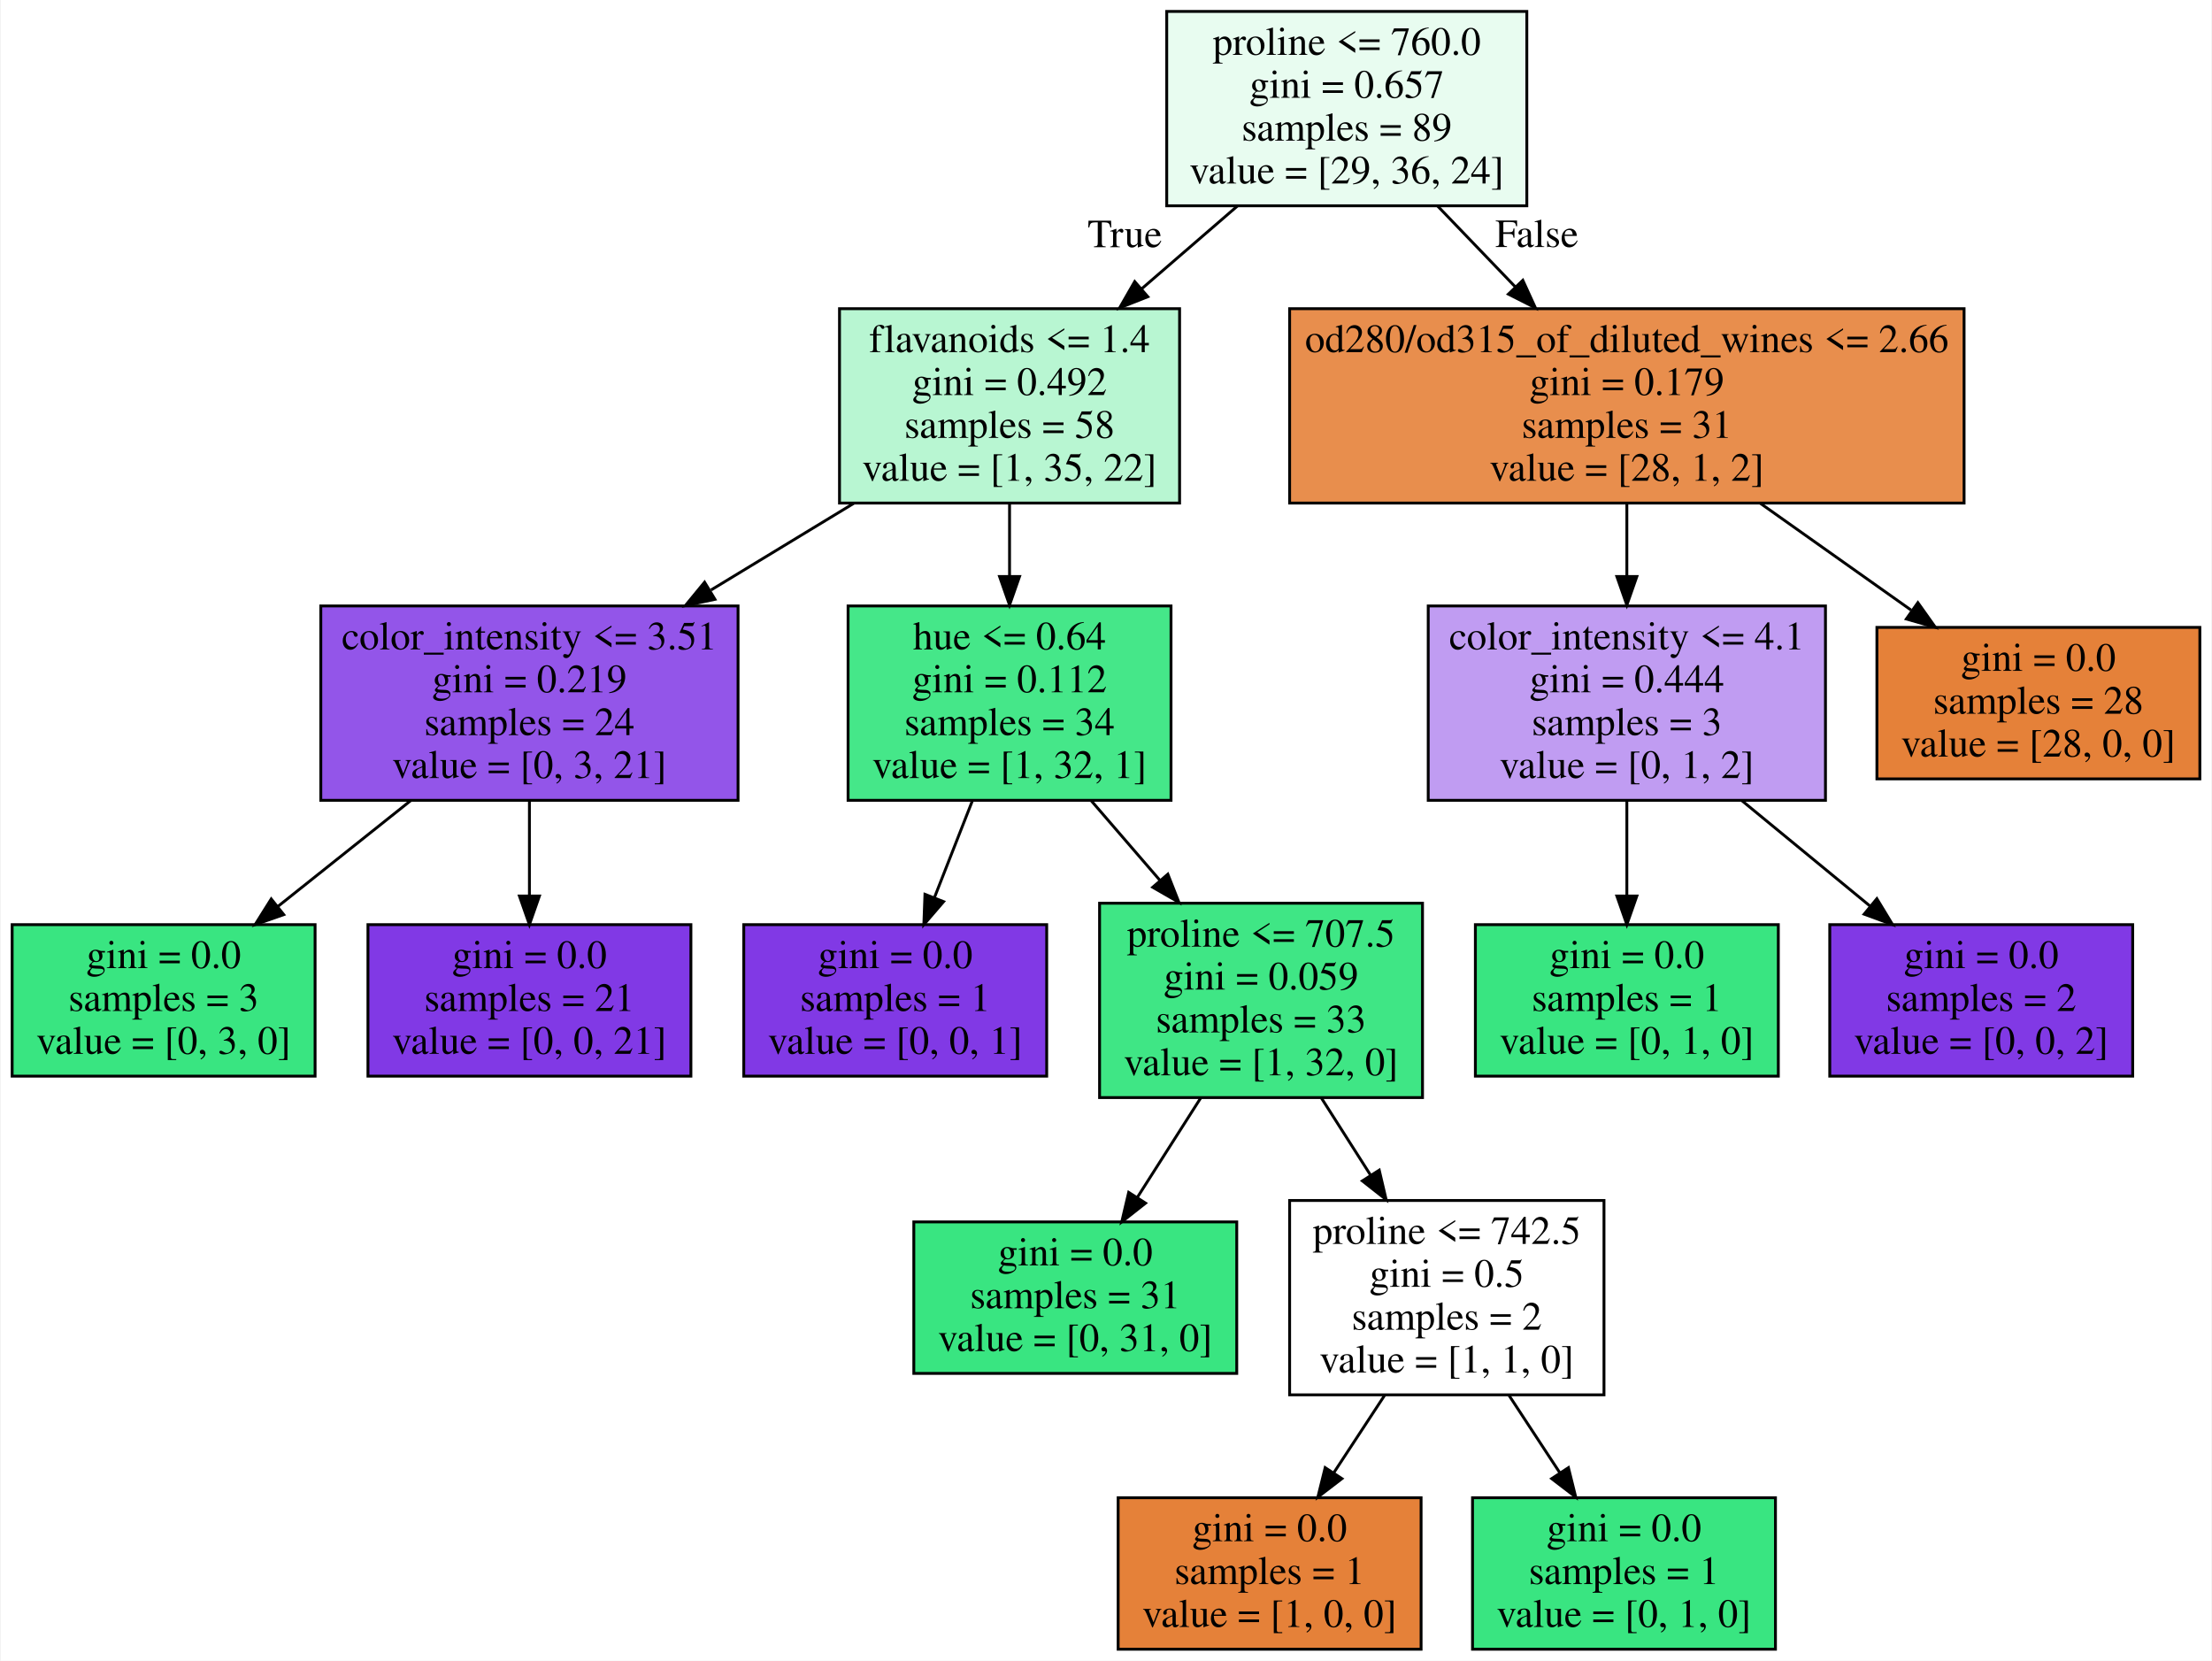
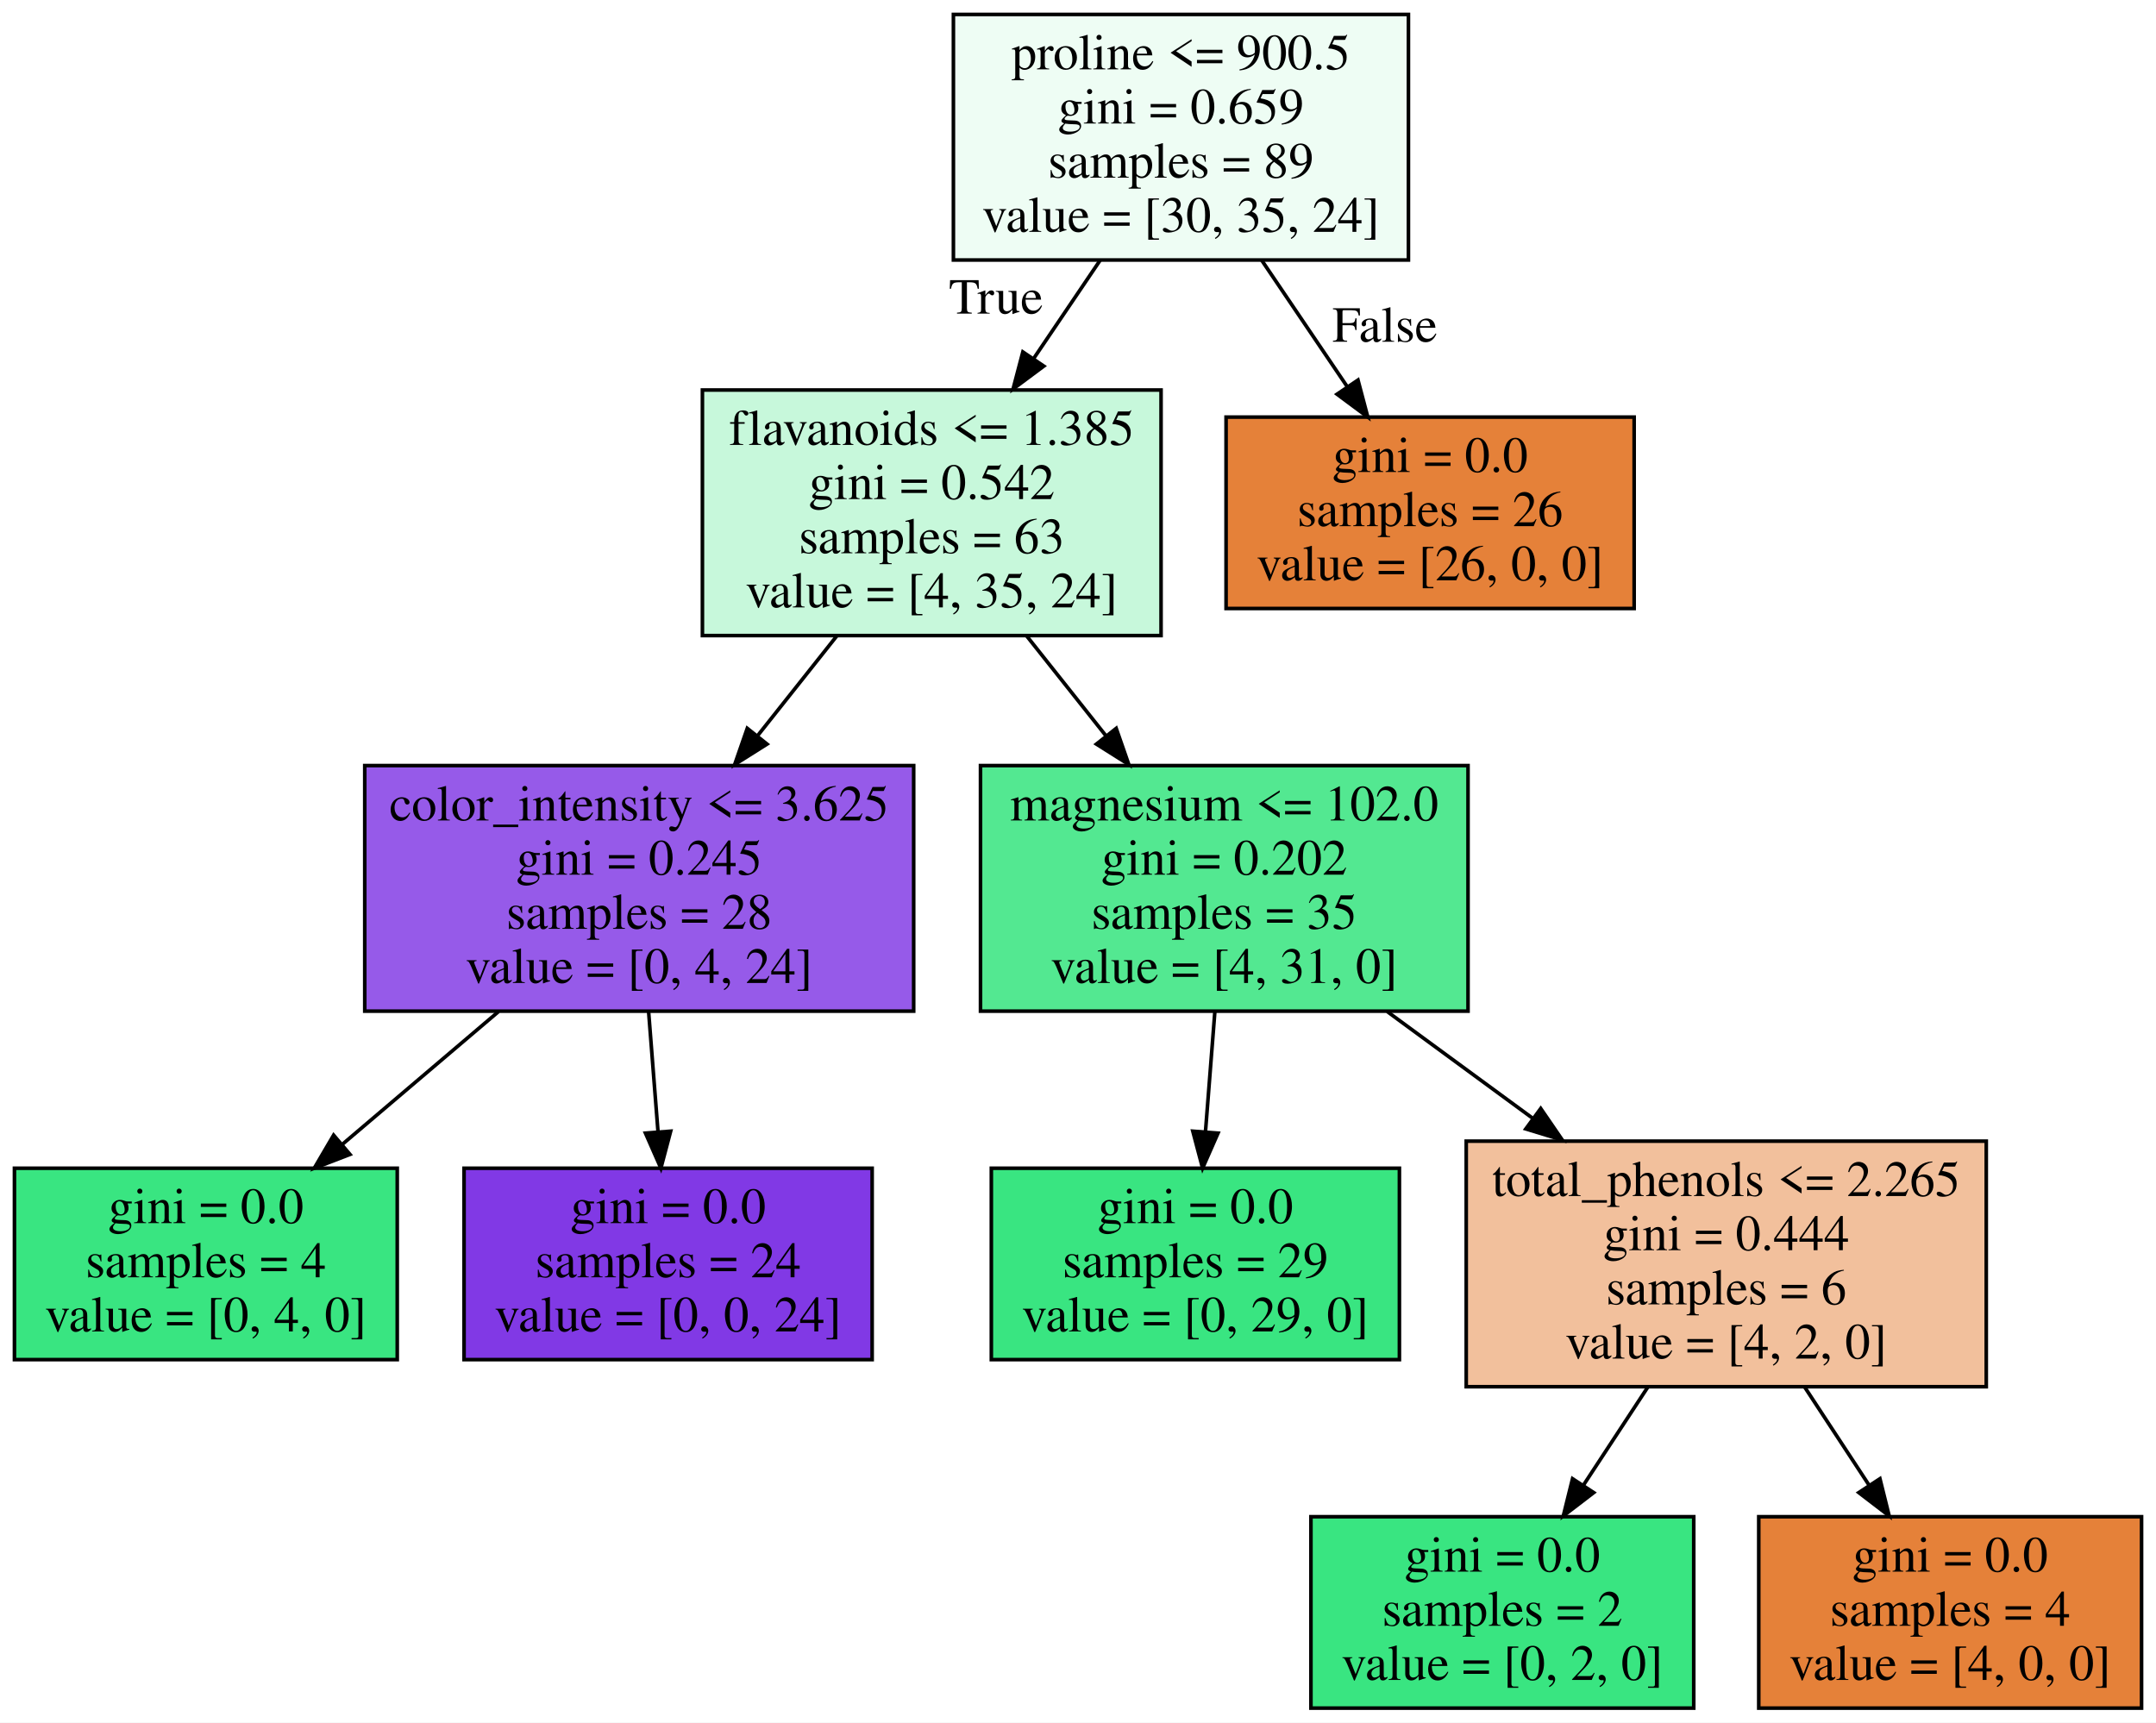
- <svg xmlns="http://www.w3.org/2000/svg" width="774pt" height="581pt" viewBox="0.00 0.00 773.50 581.00">
-   <g id="graph0" class="graph" transform="scale(1 1) rotate(0) translate(4 577)">
-     <polygon fill="white" stroke="transparent" points="-4,4 -4,-577 769.5,-577 769.5,4 -4,4" />
+ <svg xmlns="http://www.w3.org/2000/svg" width="597pt" height="477pt" viewBox="0.00 0.00 597.00 477.00">
+   <g id="graph0" class="graph" transform="scale(1 1) rotate(0) translate(4 473)">
+     <polygon fill="white" stroke="transparent" points="-4,4 -4,-473 593,-473 593,4 -4,4" />
    <g id="node1" class="node">
-       <polygon fill="#e8fcf0" stroke="black" points="530,-573 404,-573 404,-505 530,-505 530,-573" />
-       <text text-anchor="middle" x="467" y="-557.8" font-family="Times,serif" font-size="14.00">proline &lt;= 760.0</text>
-       <text text-anchor="middle" x="467" y="-542.8" font-family="Times,serif" font-size="14.00">gini = 0.657</text>
-       <text text-anchor="middle" x="467" y="-527.8" font-family="Times,serif" font-size="14.00">samples = 89</text>
-       <text text-anchor="middle" x="467" y="-512.8" font-family="Times,serif" font-size="14.00">value = [29, 36, 24]</text>
+       <polygon fill="#eefdf4" stroke="black" points="386,-469 260,-469 260,-401 386,-401 386,-469" />
+       <text text-anchor="middle" x="323" y="-453.8" font-family="Times,serif" font-size="14.00">proline &lt;= 900.5</text>
+       <text text-anchor="middle" x="323" y="-438.8" font-family="Times,serif" font-size="14.00">gini = 0.659</text>
+       <text text-anchor="middle" x="323" y="-423.8" font-family="Times,serif" font-size="14.00">samples = 89</text>
+       <text text-anchor="middle" x="323" y="-408.8" font-family="Times,serif" font-size="14.00">value = [30, 35, 24]</text>
    </g>
    <g id="node2" class="node">
-       <polygon fill="#b8f6d2" stroke="black" points="408.5,-469 289.5,-469 289.5,-401 408.5,-401 408.5,-469" />
-       <text text-anchor="middle" x="349" y="-453.8" font-family="Times,serif" font-size="14.00">flavanoids &lt;= 1.4</text>
-       <text text-anchor="middle" x="349" y="-438.8" font-family="Times,serif" font-size="14.00">gini = 0.492</text>
-       <text text-anchor="middle" x="349" y="-423.8" font-family="Times,serif" font-size="14.00">samples = 58</text>
-       <text text-anchor="middle" x="349" y="-408.8" font-family="Times,serif" font-size="14.00">value = [1, 35, 22]</text>
+       <polygon fill="#c7f8db" stroke="black" points="317.5,-365 190.5,-365 190.5,-297 317.5,-297 317.5,-365" />
+       <text text-anchor="middle" x="254" y="-349.8" font-family="Times,serif" font-size="14.00">flavanoids &lt;= 1.385</text>
+       <text text-anchor="middle" x="254" y="-334.8" font-family="Times,serif" font-size="14.00">gini = 0.542</text>
+       <text text-anchor="middle" x="254" y="-319.8" font-family="Times,serif" font-size="14.00">samples = 63</text>
+       <text text-anchor="middle" x="254" y="-304.8" font-family="Times,serif" font-size="14.00">value = [4, 35, 24]</text>
    </g>
    <g id="edge1" class="edge">
-       <path fill="none" stroke="black" d="M428.69,-504.88C417.97,-495.62 406.21,-485.45 395.1,-475.85" />
-       <polygon fill="black" stroke="black" points="397.38,-473.19 387.52,-469.3 392.8,-478.49 397.38,-473.19" />
-       <text text-anchor="middle" x="389.34" y="-490.53" font-family="Times,serif" font-size="14.00">True</text>
+       <path fill="none" stroke="black" d="M300.6,-400.88C294.75,-392.24 288.38,-382.82 282.27,-373.79" />
+       <polygon fill="black" stroke="black" points="285.03,-371.62 276.53,-365.3 279.23,-375.54 285.03,-371.62" />
+       <text text-anchor="middle" x="271.79" y="-386.15" font-family="Times,serif" font-size="14.00">True</text>
    </g>
-     <g id="node13" class="node">
-       <polygon fill="#e88e4d" stroke="black" points="683,-469 447,-469 447,-401 683,-401 683,-469" />
-       <text text-anchor="middle" x="565" y="-453.8" font-family="Times,serif" font-size="14.00">od280/od315_of_diluted_wines &lt;= 2.66</text>
-       <text text-anchor="middle" x="565" y="-438.8" font-family="Times,serif" font-size="14.00">gini = 0.179</text>
-       <text text-anchor="middle" x="565" y="-423.8" font-family="Times,serif" font-size="14.00">samples = 31</text>
-       <text text-anchor="middle" x="565" y="-408.8" font-family="Times,serif" font-size="14.00">value = [28, 1, 2]</text>
+     <g id="node11" class="node">
+       <polygon fill="#e58139" stroke="black" points="448.5,-357.5 335.5,-357.5 335.5,-304.5 448.5,-304.5 448.5,-357.5" />
+       <text text-anchor="middle" x="392" y="-342.3" font-family="Times,serif" font-size="14.00">gini = 0.0</text>
+       <text text-anchor="middle" x="392" y="-327.3" font-family="Times,serif" font-size="14.00">samples = 26</text>
+       <text text-anchor="middle" x="392" y="-312.3" font-family="Times,serif" font-size="14.00">value = [26, 0, 0]</text>
    </g>
-     <g id="edge12" class="edge">
-       <path fill="none" stroke="black" d="M498.82,-504.88C507.46,-495.89 516.92,-486.04 525.92,-476.68" />
-       <polygon fill="black" stroke="black" points="528.6,-478.94 533.01,-469.3 523.55,-474.09 528.6,-478.94" />
-       <text text-anchor="middle" x="533.51" y="-490.59" font-family="Times,serif" font-size="14.00">False</text>
+     <g id="edge10" class="edge">
+       <path fill="none" stroke="black" d="M345.4,-400.88C352.99,-389.67 361.47,-377.13 369.1,-365.85" />
+       <polygon fill="black" stroke="black" points="372.03,-367.76 374.74,-357.52 366.23,-363.84 372.03,-367.76" />
+       <text text-anchor="middle" x="379.47" y="-378.37" font-family="Times,serif" font-size="14.00">False</text>
    </g>
    <g id="node3" class="node">
-       <polygon fill="#9355e9" stroke="black" points="254,-365 108,-365 108,-297 254,-297 254,-365" />
-       <text text-anchor="middle" x="181" y="-349.8" font-family="Times,serif" font-size="14.00">color_intensity &lt;= 3.51</text>
-       <text text-anchor="middle" x="181" y="-334.8" font-family="Times,serif" font-size="14.00">gini = 0.219</text>
-       <text text-anchor="middle" x="181" y="-319.8" font-family="Times,serif" font-size="14.00">samples = 24</text>
-       <text text-anchor="middle" x="181" y="-304.8" font-family="Times,serif" font-size="14.00">value = [0, 3, 21]</text>
+       <polygon fill="#965ae9" stroke="black" points="249,-261 97,-261 97,-193 249,-193 249,-261" />
+       <text text-anchor="middle" x="173" y="-245.8" font-family="Times,serif" font-size="14.00">color_intensity &lt;= 3.625</text>
+       <text text-anchor="middle" x="173" y="-230.8" font-family="Times,serif" font-size="14.00">gini = 0.245</text>
+       <text text-anchor="middle" x="173" y="-215.8" font-family="Times,serif" font-size="14.00">samples = 28</text>
+       <text text-anchor="middle" x="173" y="-200.8" font-family="Times,serif" font-size="14.00">value = [0, 4, 24]</text>
    </g>
    <g id="edge2" class="edge">
-       <path fill="none" stroke="black" d="M294.46,-400.88C278.53,-391.21 260.99,-380.56 244.56,-370.59" />
-       <polygon fill="black" stroke="black" points="245.92,-367.32 235.56,-365.12 242.29,-373.31 245.92,-367.32" />
+       <path fill="none" stroke="black" d="M227.7,-296.88C220.7,-288.07 213.05,-278.43 205.75,-269.24" />
+       <polygon fill="black" stroke="black" points="208.4,-266.95 199.44,-261.3 202.92,-271.31 208.4,-266.95" />
    </g>
    <g id="node6" class="node">
-       <polygon fill="#45e789" stroke="black" points="405.5,-365 292.5,-365 292.5,-297 405.5,-297 405.5,-365" />
-       <text text-anchor="middle" x="349" y="-349.8" font-family="Times,serif" font-size="14.00">hue &lt;= 0.64</text>
-       <text text-anchor="middle" x="349" y="-334.8" font-family="Times,serif" font-size="14.00">gini = 0.112</text>
-       <text text-anchor="middle" x="349" y="-319.8" font-family="Times,serif" font-size="14.00">samples = 34</text>
-       <text text-anchor="middle" x="349" y="-304.8" font-family="Times,serif" font-size="14.00">value = [1, 32, 1]</text>
+       <polygon fill="#53e891" stroke="black" points="402.5,-261 267.5,-261 267.5,-193 402.5,-193 402.5,-261" />
+       <text text-anchor="middle" x="335" y="-245.8" font-family="Times,serif" font-size="14.00">magnesium &lt;= 102.0</text>
+       <text text-anchor="middle" x="335" y="-230.8" font-family="Times,serif" font-size="14.00">gini = 0.202</text>
+       <text text-anchor="middle" x="335" y="-215.8" font-family="Times,serif" font-size="14.00">samples = 35</text>
+       <text text-anchor="middle" x="335" y="-200.8" font-family="Times,serif" font-size="14.00">value = [4, 31, 0]</text>
    </g>
    <g id="edge5" class="edge">
-       <path fill="none" stroke="black" d="M349,-400.88C349,-392.78 349,-383.98 349,-375.47" />
-       <polygon fill="black" stroke="black" points="352.5,-375.3 349,-365.3 345.5,-375.3 352.5,-375.3" />
+       <path fill="none" stroke="black" d="M280.3,-296.88C287.3,-288.07 294.95,-278.43 302.25,-269.24" />
+       <polygon fill="black" stroke="black" points="305.08,-271.31 308.56,-261.3 299.6,-266.95 305.08,-271.31" />
    </g>
    <g id="node4" class="node">
-       <polygon fill="#39e581" stroke="black" points="106,-253.5 0,-253.5 0,-200.5 106,-200.5 106,-253.5" />
-       <text text-anchor="middle" x="53" y="-238.3" font-family="Times,serif" font-size="14.00">gini = 0.0</text>
-       <text text-anchor="middle" x="53" y="-223.3" font-family="Times,serif" font-size="14.00">samples = 3</text>
-       <text text-anchor="middle" x="53" y="-208.3" font-family="Times,serif" font-size="14.00">value = [0, 3, 0]</text>
+       <polygon fill="#39e581" stroke="black" points="106,-149.5 0,-149.5 0,-96.5 106,-96.5 106,-149.5" />
+       <text text-anchor="middle" x="53" y="-134.3" font-family="Times,serif" font-size="14.00">gini = 0.0</text>
+       <text text-anchor="middle" x="53" y="-119.3" font-family="Times,serif" font-size="14.00">samples = 4</text>
+       <text text-anchor="middle" x="53" y="-104.3" font-family="Times,serif" font-size="14.00">value = [0, 4, 0]</text>
    </g>
    <g id="edge3" class="edge">
-       <path fill="none" stroke="black" d="M139.44,-296.88C124.54,-285.01 107.77,-271.65 93,-259.88" />
-       <polygon fill="black" stroke="black" points="95.03,-257.01 85.03,-253.52 90.66,-262.49 95.03,-257.01" />
+       <path fill="none" stroke="black" d="M134.04,-192.88C120.2,-181.12 104.64,-167.89 90.89,-156.2" />
+       <polygon fill="black" stroke="black" points="92.91,-153.33 83.02,-149.52 88.38,-158.66 92.91,-153.33" />
    </g>
    <g id="node5" class="node">
-       <polygon fill="#8139e5" stroke="black" points="237.5,-253.5 124.5,-253.5 124.5,-200.5 237.5,-200.5 237.5,-253.5" />
-       <text text-anchor="middle" x="181" y="-238.3" font-family="Times,serif" font-size="14.00">gini = 0.0</text>
-       <text text-anchor="middle" x="181" y="-223.3" font-family="Times,serif" font-size="14.00">samples = 21</text>
-       <text text-anchor="middle" x="181" y="-208.3" font-family="Times,serif" font-size="14.00">value = [0, 0, 21]</text>
+       <polygon fill="#8139e5" stroke="black" points="237.5,-149.5 124.5,-149.5 124.5,-96.5 237.5,-96.5 237.5,-149.5" />
+       <text text-anchor="middle" x="181" y="-134.3" font-family="Times,serif" font-size="14.00">gini = 0.0</text>
+       <text text-anchor="middle" x="181" y="-119.3" font-family="Times,serif" font-size="14.00">samples = 24</text>
+       <text text-anchor="middle" x="181" y="-104.3" font-family="Times,serif" font-size="14.00">value = [0, 0, 24]</text>
    </g>
    <g id="edge4" class="edge">
-       <path fill="none" stroke="black" d="M181,-296.88C181,-286.33 181,-274.6 181,-263.85" />
-       <polygon fill="black" stroke="black" points="184.5,-263.52 181,-253.52 177.5,-263.52 184.5,-263.52" />
+       <path fill="none" stroke="black" d="M175.6,-192.88C176.43,-182.22 177.36,-170.35 178.21,-159.52" />
+       <polygon fill="black" stroke="black" points="181.71,-159.76 179,-149.52 174.73,-159.22 181.71,-159.76" />
    </g>
    <g id="node7" class="node">
-       <polygon fill="#8139e5" stroke="black" points="362,-253.5 256,-253.5 256,-200.5 362,-200.5 362,-253.5" />
-       <text text-anchor="middle" x="309" y="-238.3" font-family="Times,serif" font-size="14.00">gini = 0.0</text>
-       <text text-anchor="middle" x="309" y="-223.3" font-family="Times,serif" font-size="14.00">samples = 1</text>
-       <text text-anchor="middle" x="309" y="-208.3" font-family="Times,serif" font-size="14.00">value = [0, 0, 1]</text>
+       <polygon fill="#39e581" stroke="black" points="383.5,-149.5 270.5,-149.5 270.5,-96.5 383.5,-96.5 383.5,-149.5" />
+       <text text-anchor="middle" x="327" y="-134.3" font-family="Times,serif" font-size="14.00">gini = 0.0</text>
+       <text text-anchor="middle" x="327" y="-119.3" font-family="Times,serif" font-size="14.00">samples = 29</text>
+       <text text-anchor="middle" x="327" y="-104.3" font-family="Times,serif" font-size="14.00">value = [0, 29, 0]</text>
    </g>
    <g id="edge6" class="edge">
-       <path fill="none" stroke="black" d="M336.01,-296.88C331.74,-286 326.99,-273.86 322.67,-262.85" />
-       <polygon fill="black" stroke="black" points="325.92,-261.55 319.01,-253.52 319.4,-264.11 325.92,-261.55" />
+       <path fill="none" stroke="black" d="M332.4,-192.88C331.57,-182.22 330.64,-170.35 329.79,-159.52" />
+       <polygon fill="black" stroke="black" points="333.27,-159.22 329,-149.52 326.29,-159.76 333.27,-159.22" />
    </g>
    <g id="node8" class="node">
-       <polygon fill="#3fe685" stroke="black" points="493.5,-261 380.5,-261 380.5,-193 493.5,-193 493.5,-261" />
-       <text text-anchor="middle" x="437" y="-245.8" font-family="Times,serif" font-size="14.00">proline &lt;= 707.5</text>
-       <text text-anchor="middle" x="437" y="-230.8" font-family="Times,serif" font-size="14.00">gini = 0.059</text>
-       <text text-anchor="middle" x="437" y="-215.8" font-family="Times,serif" font-size="14.00">samples = 33</text>
-       <text text-anchor="middle" x="437" y="-200.8" font-family="Times,serif" font-size="14.00">value = [1, 32, 0]</text>
+       <polygon fill="#f2c09c" stroke="black" points="546,-157 402,-157 402,-89 546,-89 546,-157" />
+       <text text-anchor="middle" x="474" y="-141.8" font-family="Times,serif" font-size="14.00">total_phenols &lt;= 2.265</text>
+       <text text-anchor="middle" x="474" y="-126.8" font-family="Times,serif" font-size="14.00">gini = 0.444</text>
+       <text text-anchor="middle" x="474" y="-111.8" font-family="Times,serif" font-size="14.00">samples = 6</text>
+       <text text-anchor="middle" x="474" y="-96.8" font-family="Times,serif" font-size="14.00">value = [4, 2, 0]</text>
    </g>
    <g id="edge7" class="edge">
-       <path fill="none" stroke="black" d="M377.57,-296.88C385.26,-287.98 393.66,-278.24 401.66,-268.96" />
-       <polygon fill="black" stroke="black" points="404.39,-271.16 408.27,-261.3 399.09,-266.58 404.39,-271.16" />
+       <path fill="none" stroke="black" d="M380.13,-192.88C393,-183.44 407.14,-173.06 420.46,-163.29" />
+       <polygon fill="black" stroke="black" points="422.63,-166.04 428.62,-157.3 418.49,-160.39 422.63,-166.04" />
    </g>
    <g id="node9" class="node">
-       <polygon fill="#39e581" stroke="black" points="428.5,-149.5 315.5,-149.5 315.5,-96.5 428.5,-96.5 428.5,-149.5" />
-       <text text-anchor="middle" x="372" y="-134.3" font-family="Times,serif" font-size="14.00">gini = 0.0</text>
-       <text text-anchor="middle" x="372" y="-119.3" font-family="Times,serif" font-size="14.00">samples = 31</text>
-       <text text-anchor="middle" x="372" y="-104.3" font-family="Times,serif" font-size="14.00">value = [0, 31, 0]</text>
+       <polygon fill="#39e581" stroke="black" points="465,-53 359,-53 359,0 465,0 465,-53" />
+       <text text-anchor="middle" x="412" y="-37.8" font-family="Times,serif" font-size="14.00">gini = 0.0</text>
+       <text text-anchor="middle" x="412" y="-22.8" font-family="Times,serif" font-size="14.00">samples = 2</text>
+       <text text-anchor="middle" x="412" y="-7.8" font-family="Times,serif" font-size="14.00">value = [0, 2, 0]</text>
    </g>
    <g id="edge8" class="edge">
-       <path fill="none" stroke="black" d="M415.9,-192.88C408.82,-181.78 400.91,-169.37 393.78,-158.18" />
-       <polygon fill="black" stroke="black" points="396.59,-156.07 388.26,-149.52 390.69,-159.83 396.59,-156.07" />
+       <path fill="none" stroke="black" d="M452.32,-88.95C446.55,-80.17 440.32,-70.66 434.51,-61.82" />
+       <polygon fill="black" stroke="black" points="437.3,-59.68 428.89,-53.24 431.44,-63.52 437.3,-59.68" />
    </g>
    <g id="node10" class="node">
-       <polygon fill="#ffffff" stroke="black" points="557,-157 447,-157 447,-89 557,-89 557,-157" />
-       <text text-anchor="middle" x="502" y="-141.8" font-family="Times,serif" font-size="14.00">proline &lt;= 742.5</text>
-       <text text-anchor="middle" x="502" y="-126.8" font-family="Times,serif" font-size="14.00">gini = 0.5</text>
-       <text text-anchor="middle" x="502" y="-111.8" font-family="Times,serif" font-size="14.00">samples = 2</text>
-       <text text-anchor="middle" x="502" y="-96.8" font-family="Times,serif" font-size="14.00">value = [1, 1, 0]</text>
+       <polygon fill="#e58139" stroke="black" points="589,-53 483,-53 483,0 589,0 589,-53" />
+       <text text-anchor="middle" x="536" y="-37.8" font-family="Times,serif" font-size="14.00">gini = 0.0</text>
+       <text text-anchor="middle" x="536" y="-22.8" font-family="Times,serif" font-size="14.00">samples = 4</text>
+       <text text-anchor="middle" x="536" y="-7.8" font-family="Times,serif" font-size="14.00">value = [4, 0, 0]</text>
    </g>
    <g id="edge9" class="edge">
-       <path fill="none" stroke="black" d="M458.1,-192.88C463.61,-184.24 469.62,-174.82 475.37,-165.79" />
-       <polygon fill="black" stroke="black" points="478.36,-167.61 480.78,-157.3 472.45,-163.85 478.36,-167.61" />
-     </g>
-     <g id="node11" class="node">
-       <polygon fill="#e58139" stroke="black" points="493,-53 387,-53 387,0 493,0 493,-53" />
-       <text text-anchor="middle" x="440" y="-37.8" font-family="Times,serif" font-size="14.00">gini = 0.0</text>
-       <text text-anchor="middle" x="440" y="-22.8" font-family="Times,serif" font-size="14.00">samples = 1</text>
-       <text text-anchor="middle" x="440" y="-7.8" font-family="Times,serif" font-size="14.00">value = [1, 0, 0]</text>
-     </g>
-     <g id="edge10" class="edge">
-       <path fill="none" stroke="black" d="M480.32,-88.95C474.55,-80.17 468.32,-70.66 462.51,-61.82" />
-       <polygon fill="black" stroke="black" points="465.3,-59.68 456.89,-53.24 459.44,-63.52 465.3,-59.68" />
-     </g>
-     <g id="node12" class="node">
-       <polygon fill="#39e581" stroke="black" points="617,-53 511,-53 511,0 617,0 617,-53" />
-       <text text-anchor="middle" x="564" y="-37.8" font-family="Times,serif" font-size="14.00">gini = 0.0</text>
-       <text text-anchor="middle" x="564" y="-22.8" font-family="Times,serif" font-size="14.00">samples = 1</text>
-       <text text-anchor="middle" x="564" y="-7.8" font-family="Times,serif" font-size="14.00">value = [0, 1, 0]</text>
-     </g>
-     <g id="edge11" class="edge">
-       <path fill="none" stroke="black" d="M523.68,-88.95C529.45,-80.17 535.68,-70.66 541.49,-61.82" />
-       <polygon fill="black" stroke="black" points="544.56,-63.52 547.11,-53.24 538.7,-59.68 544.56,-63.52" />
-     </g>
-     <g id="node14" class="node">
-       <polygon fill="#c09cf2" stroke="black" points="634.5,-365 495.5,-365 495.5,-297 634.5,-297 634.5,-365" />
-       <text text-anchor="middle" x="565" y="-349.8" font-family="Times,serif" font-size="14.00">color_intensity &lt;= 4.1</text>
-       <text text-anchor="middle" x="565" y="-334.8" font-family="Times,serif" font-size="14.00">gini = 0.444</text>
-       <text text-anchor="middle" x="565" y="-319.8" font-family="Times,serif" font-size="14.00">samples = 3</text>
-       <text text-anchor="middle" x="565" y="-304.8" font-family="Times,serif" font-size="14.00">value = [0, 1, 2]</text>
-     </g>
-     <g id="edge13" class="edge">
-       <path fill="none" stroke="black" d="M565,-400.88C565,-392.78 565,-383.98 565,-375.47" />
-       <polygon fill="black" stroke="black" points="568.5,-375.3 565,-365.3 561.5,-375.3 568.5,-375.3" />
-     </g>
-     <g id="node17" class="node">
-       <polygon fill="#e58139" stroke="black" points="765.5,-357.5 652.5,-357.5 652.5,-304.5 765.5,-304.5 765.5,-357.5" />
-       <text text-anchor="middle" x="709" y="-342.3" font-family="Times,serif" font-size="14.00">gini = 0.0</text>
-       <text text-anchor="middle" x="709" y="-327.3" font-family="Times,serif" font-size="14.00">samples = 28</text>
-       <text text-anchor="middle" x="709" y="-312.3" font-family="Times,serif" font-size="14.00">value = [28, 0, 0]</text>
-     </g>
-     <g id="edge16" class="edge">
-       <path fill="none" stroke="black" d="M611.75,-400.88C628.68,-388.9 647.73,-375.4 664.46,-363.55" />
-       <polygon fill="black" stroke="black" points="666.83,-366.16 672.97,-357.52 662.79,-360.44 666.83,-366.16" />
-     </g>
-     <g id="node15" class="node">
-       <polygon fill="#39e581" stroke="black" points="618,-253.5 512,-253.5 512,-200.5 618,-200.5 618,-253.5" />
-       <text text-anchor="middle" x="565" y="-238.3" font-family="Times,serif" font-size="14.00">gini = 0.0</text>
-       <text text-anchor="middle" x="565" y="-223.3" font-family="Times,serif" font-size="14.00">samples = 1</text>
-       <text text-anchor="middle" x="565" y="-208.3" font-family="Times,serif" font-size="14.00">value = [0, 1, 0]</text>
-     </g>
-     <g id="edge14" class="edge">
-       <path fill="none" stroke="black" d="M565,-296.88C565,-286.33 565,-274.6 565,-263.85" />
-       <polygon fill="black" stroke="black" points="568.5,-263.52 565,-253.52 561.5,-263.52 568.5,-263.52" />
-     </g>
-     <g id="node16" class="node">
-       <polygon fill="#8139e5" stroke="black" points="742,-253.5 636,-253.5 636,-200.5 742,-200.5 742,-253.5" />
-       <text text-anchor="middle" x="689" y="-238.3" font-family="Times,serif" font-size="14.00">gini = 0.0</text>
-       <text text-anchor="middle" x="689" y="-223.3" font-family="Times,serif" font-size="14.00">samples = 2</text>
-       <text text-anchor="middle" x="689" y="-208.3" font-family="Times,serif" font-size="14.00">value = [0, 0, 2]</text>
-     </g>
-     <g id="edge15" class="edge">
-       <path fill="none" stroke="black" d="M605.26,-296.88C619.7,-285.01 635.94,-271.65 650.25,-259.88" />
-       <polygon fill="black" stroke="black" points="652.48,-262.58 657.98,-253.52 648.03,-257.17 652.48,-262.58" />
+       <path fill="none" stroke="black" d="M495.68,-88.95C501.45,-80.17 507.68,-70.66 513.49,-61.82" />
+       <polygon fill="black" stroke="black" points="516.56,-63.52 519.11,-53.24 510.7,-59.68 516.56,-63.52" />
    </g>
  </g>
</svg>
